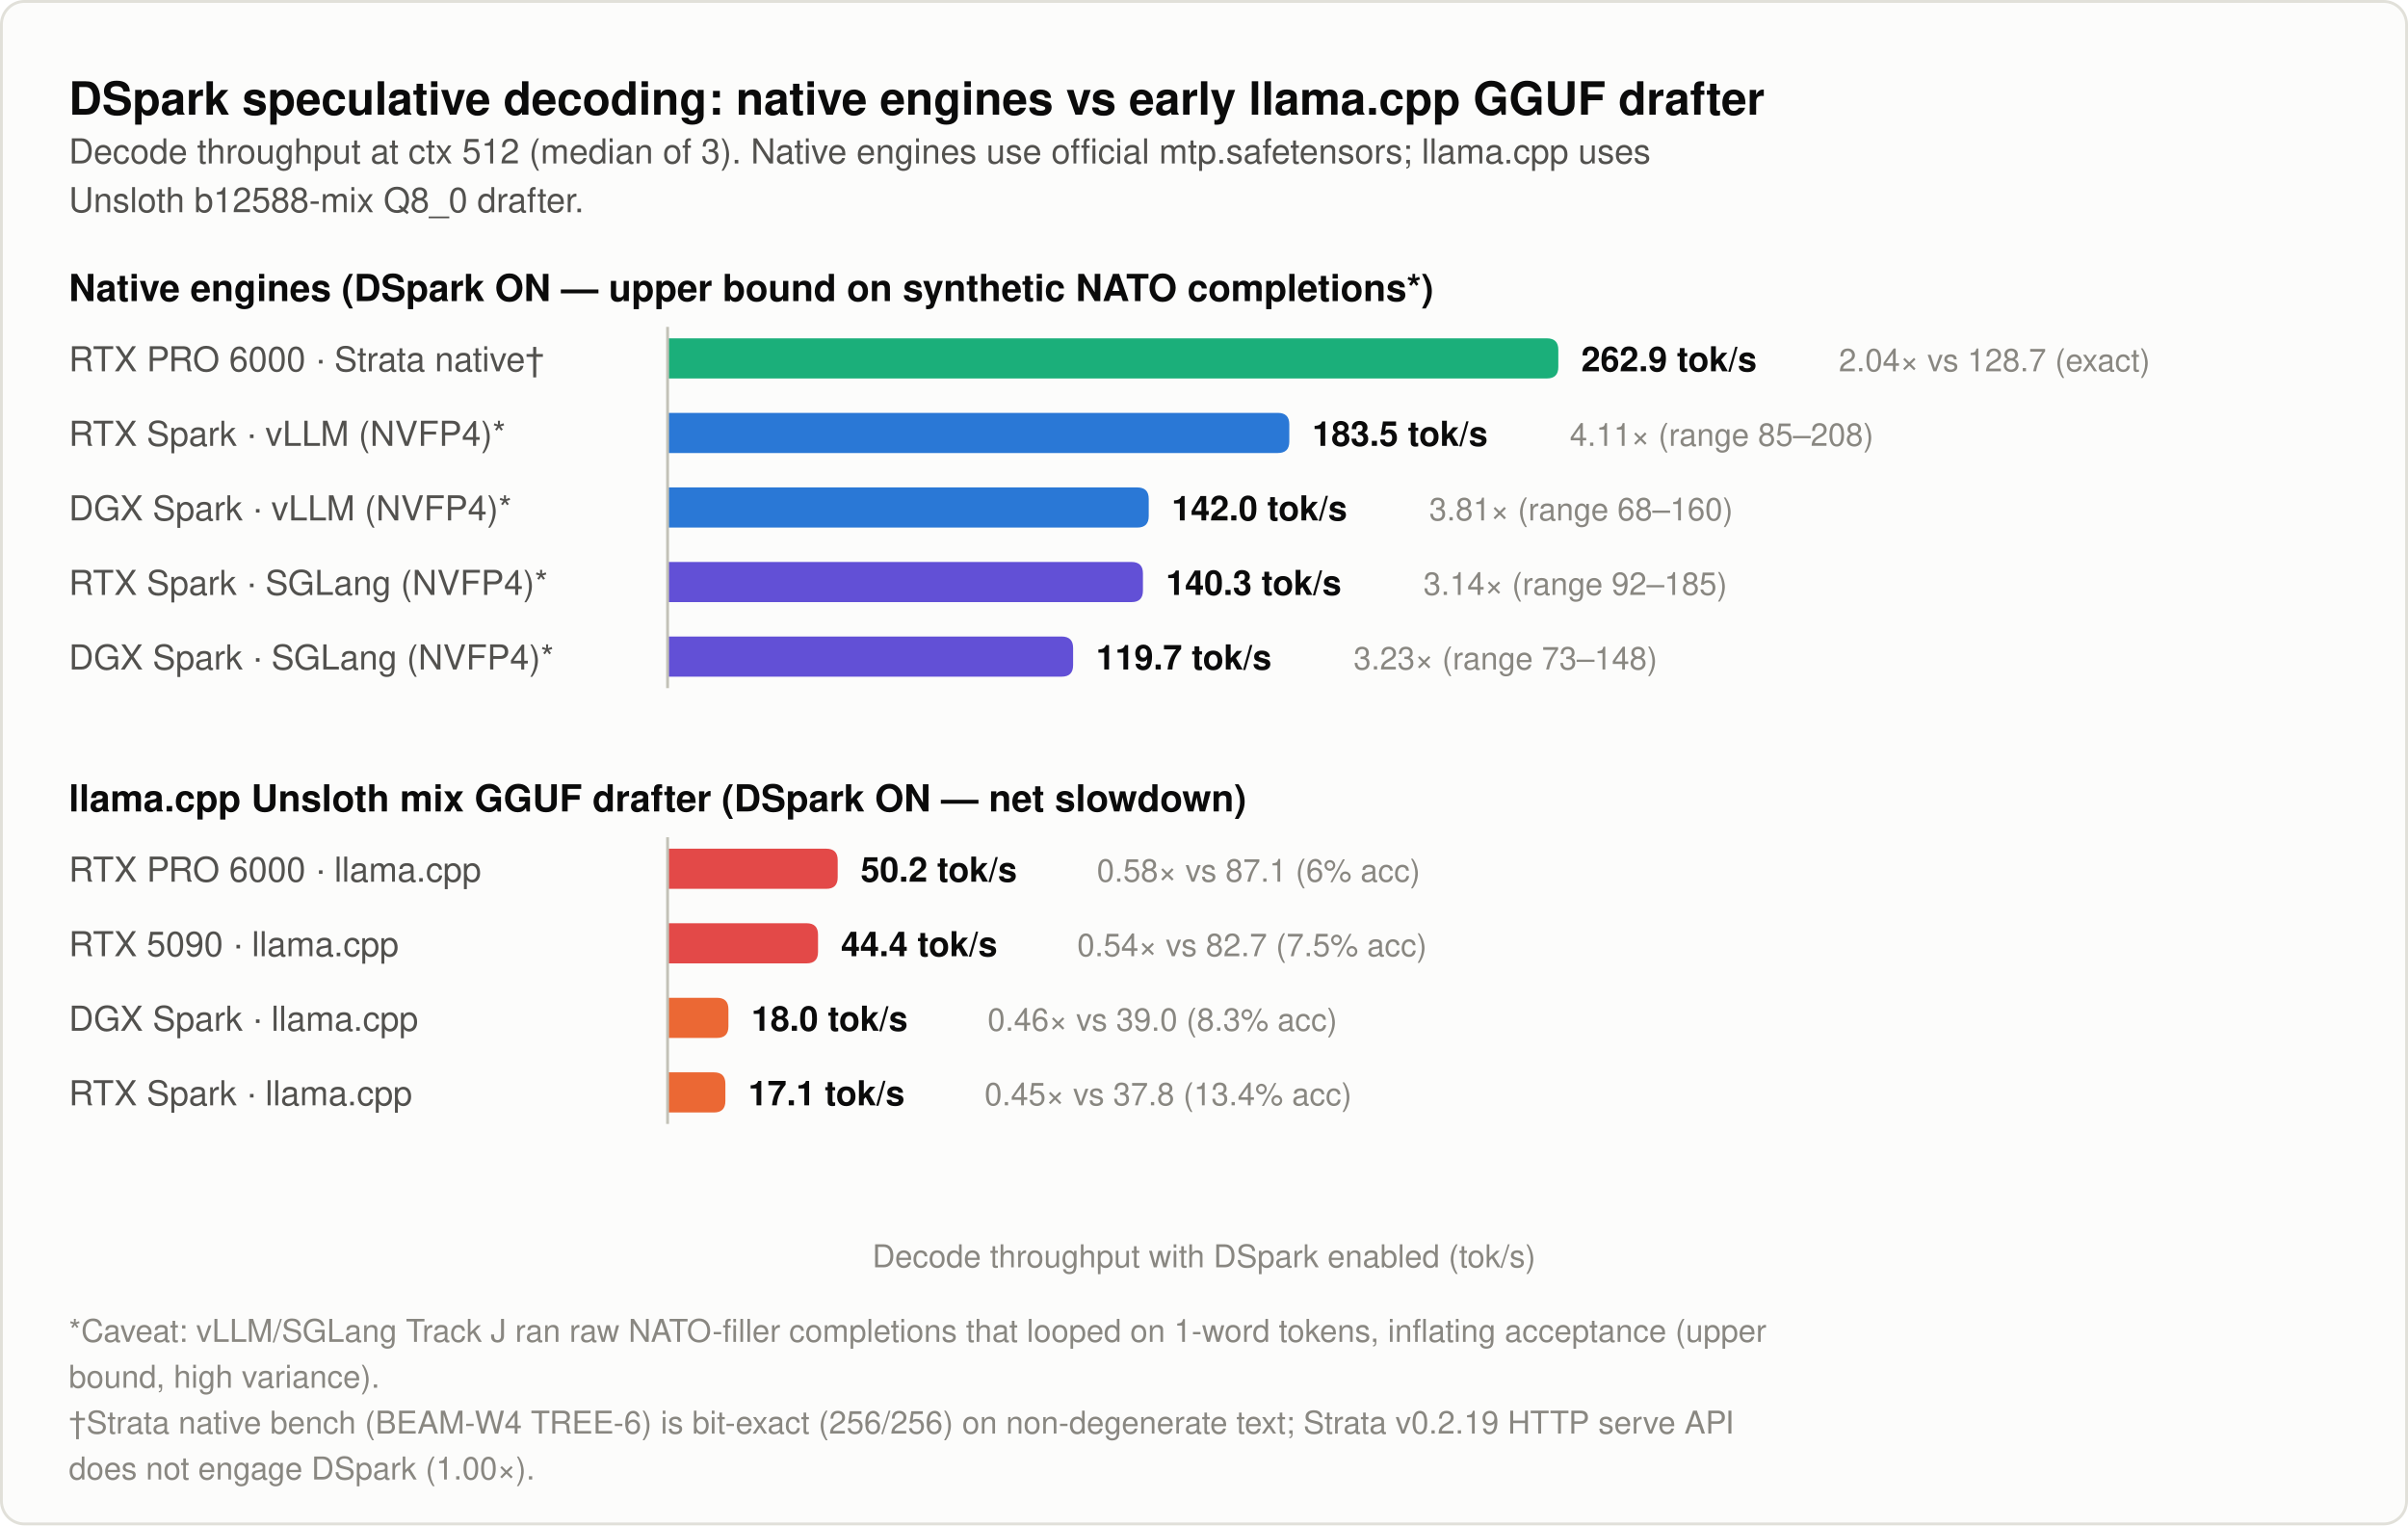
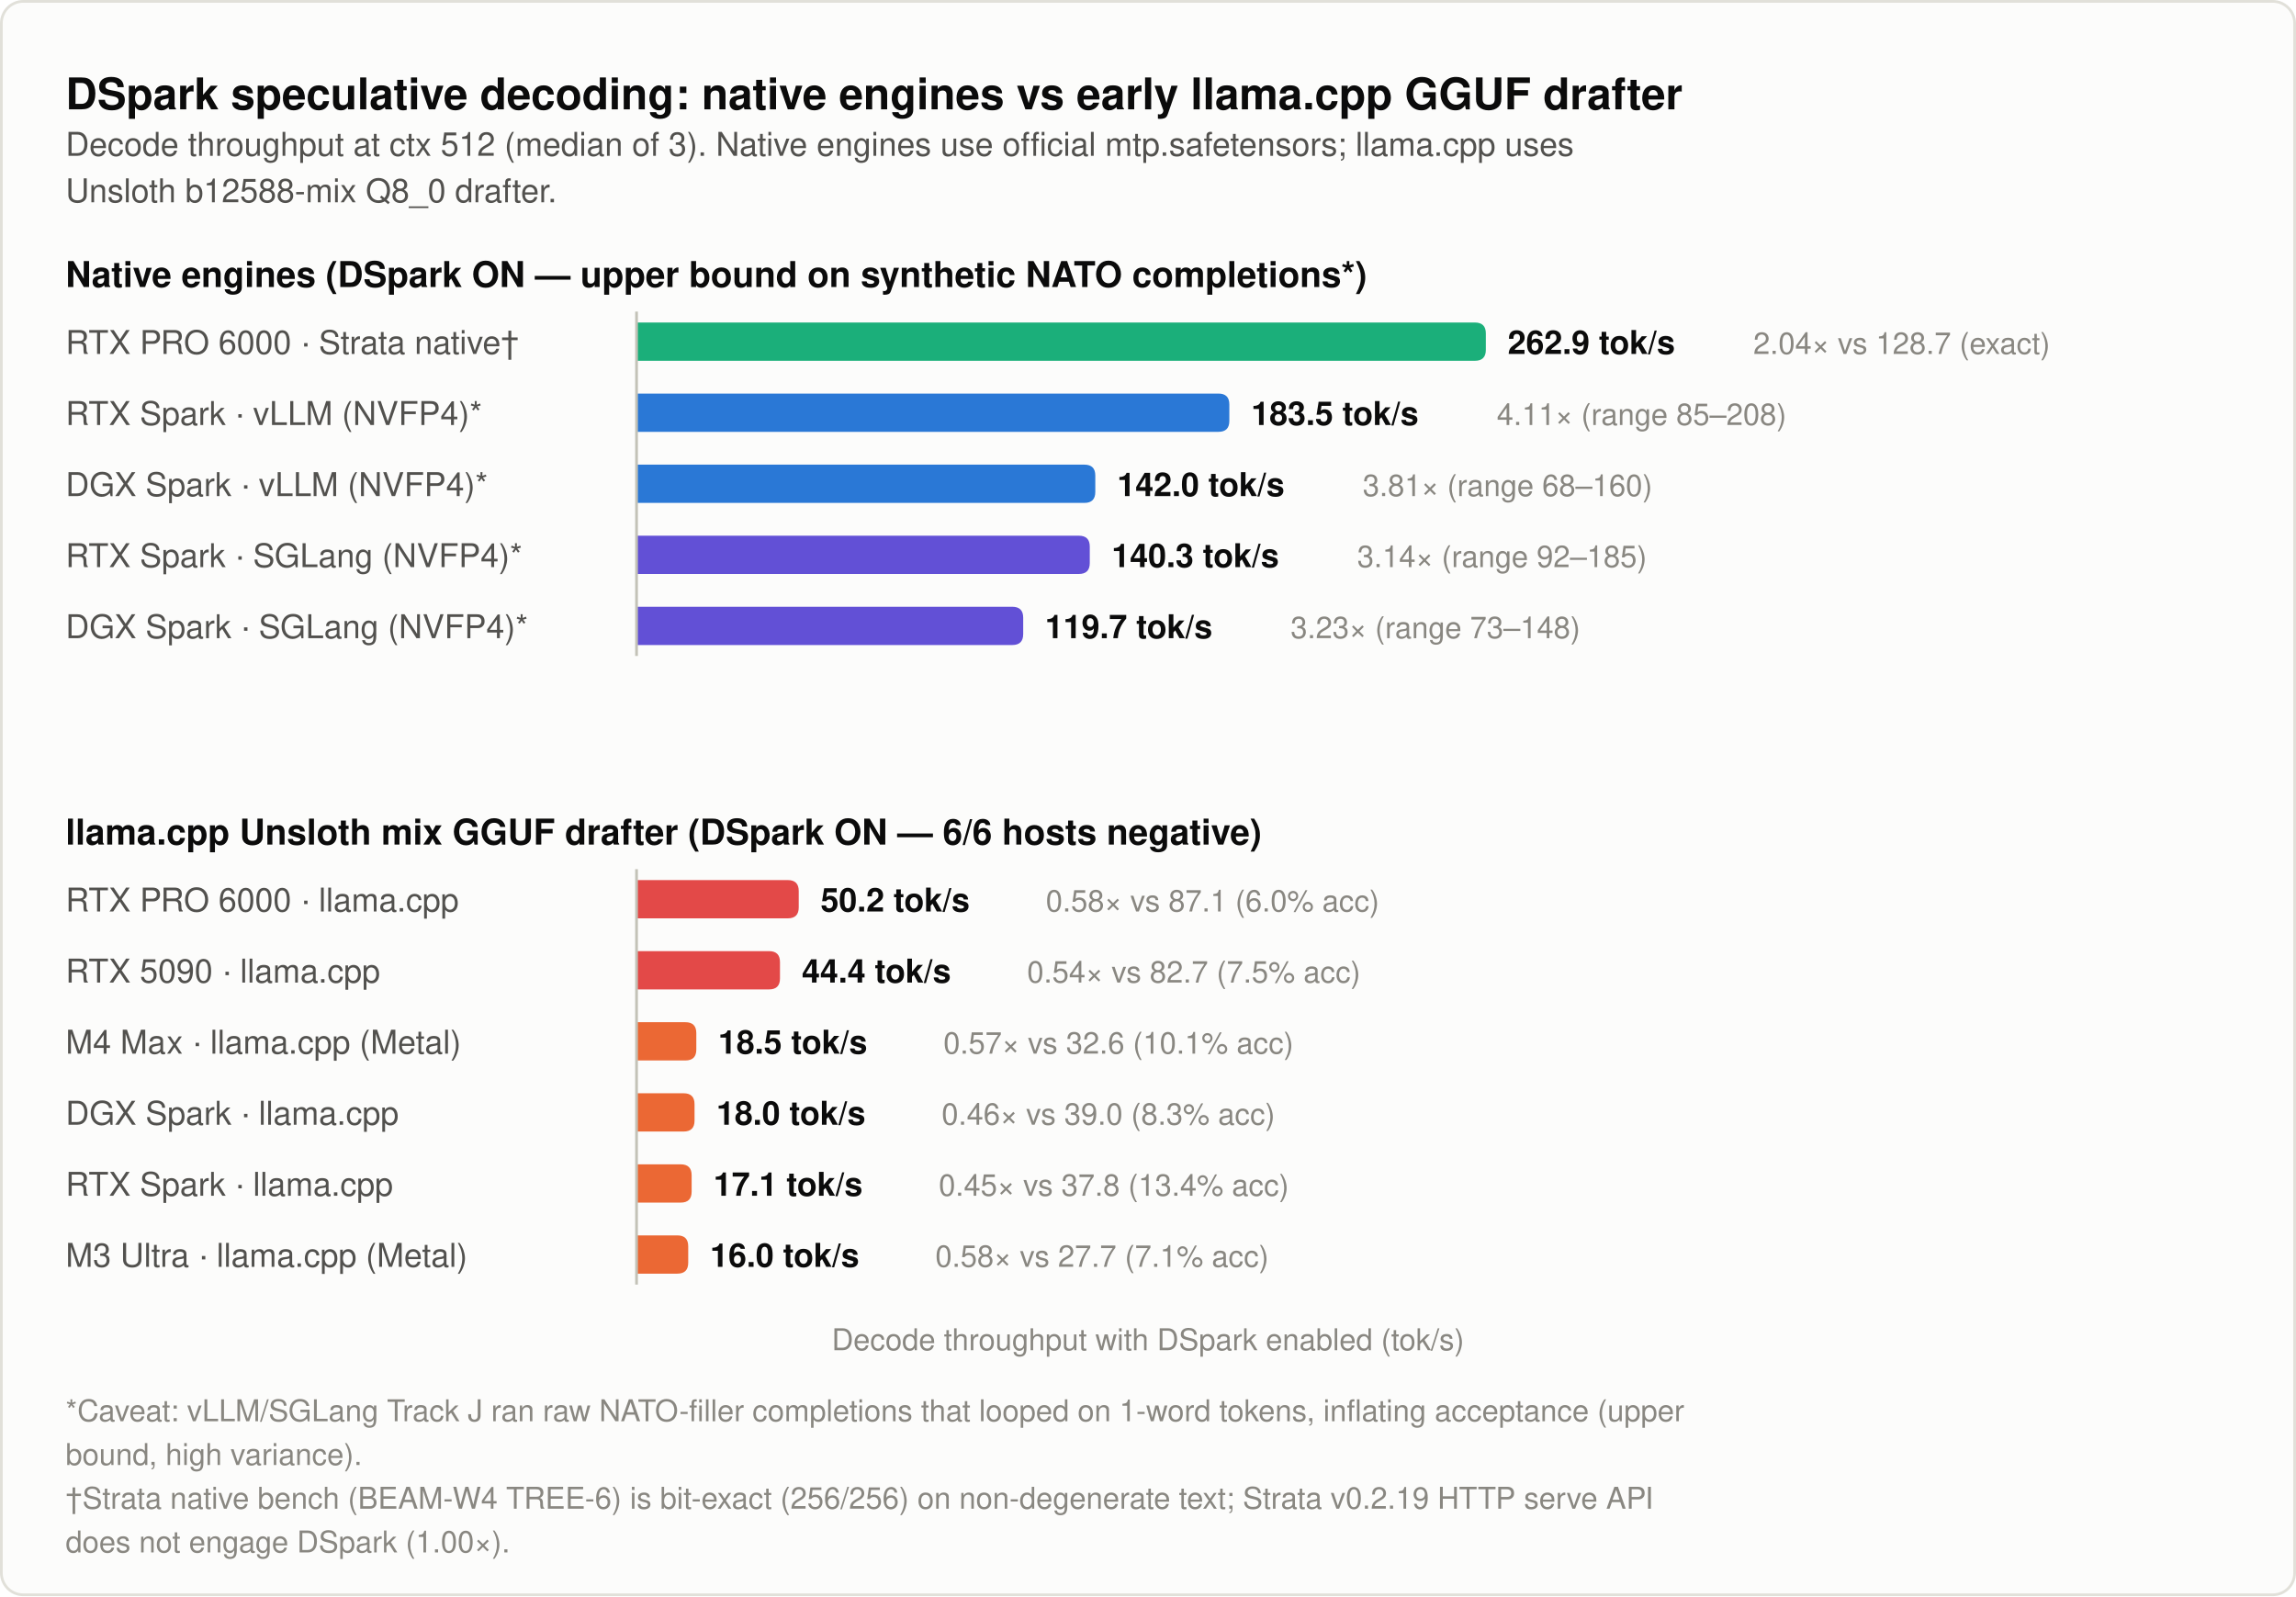
- <svg xmlns="http://www.w3.org/2000/svg" width="840" height="532" viewBox="0 0 840 532" role="img" aria-label="DSpark speculative decoding: native engines vs early llama.cpp GGUF drafter Decode throughput at ctx 512 (median of 3). Native engines use official mtp.safetensors; llama.cpp uses Unsloth b12588-mix Q8_0 drafter." font-family="system-ui, -apple-system, 'Segoe UI', Helvetica, Arial, sans-serif" data-x-scale="linear" data-y-scale="linear">
-   <rect x="0.5" y="0.5" width="839" height="531" fill="#fcfcfb" rx="8" stroke="#e1e0d9" stroke-width="1" />
+ <svg xmlns="http://www.w3.org/2000/svg" width="840" height="584" viewBox="0 0 840 584" role="img" aria-label="DSpark speculative decoding: native engines vs early llama.cpp GGUF drafter Decode throughput at ctx 512 (median of 3). Native engines use official mtp.safetensors; llama.cpp uses Unsloth b12588-mix Q8_0 drafter." font-family="system-ui, -apple-system, 'Segoe UI', Helvetica, Arial, sans-serif" data-x-scale="linear" data-y-scale="linear">
+   <rect x="0.5" y="0.5" width="839" height="583" fill="#fcfcfb" rx="8" stroke="#e1e0d9" stroke-width="1" />
  <text x="24" y="40" font-size="16" fill="#0b0b0b" font-weight="600">DSpark speculative decoding: native engines vs early llama.cpp GGUF drafter</text>
  <text x="24" y="57" font-size="12" fill="#52514e">Decode throughput at ctx 512 (median of 3). Native engines use official mtp.safetensors; llama.cpp uses</text>
  <text x="24" y="74" font-size="12" fill="#52514e">Unsloth b12588-mix Q8_0 drafter.</text>
  <text x="24" y="105" font-size="13" fill="#0b0b0b" font-weight="600">Native engines (DSpark ON — upper bound on synthetic NATO completions*)</text>
  <text x="24" y="129.5" font-size="12" fill="#52514e">RTX PRO 6000 · Strata native†</text>
  <path d="M232.88,118 H539.6 Q543.6,118 543.6,122 V128 Q543.6,132 539.6,132 H232.88 Z" fill="#1baf7a" />
  <text x="551.6" y="129.5" font-size="12" fill="#0b0b0b" font-weight="600">262.9 tok/s</text>
  <text x="641.44" y="129.5" font-size="11" fill="#898781">2.04× vs 128.7 (exact)</text>
  <text x="24" y="155.5" font-size="12" fill="#52514e">RTX Spark · vLLM (NVFP4)*</text>
  <path d="M232.88,144 H445.76 Q449.76,144 449.76,148 V154 Q449.76,158 445.76,158 H232.88 Z" fill="#2a78d6" />
  <text x="457.76" y="155.5" font-size="12" fill="#0b0b0b" font-weight="600">183.5 tok/s</text>
  <text x="547.6" y="155.5" font-size="11" fill="#898781">4.11× (range 85–208)</text>
  <text x="24" y="181.5" font-size="12" fill="#52514e">DGX Spark · vLLM (NVFP4)*</text>
  <path d="M232.88,170 H396.72 Q400.72,170 400.72,174 V180 Q400.72,184 396.72,184 H232.88 Z" fill="#2a78d6" />
  <text x="408.72" y="181.5" font-size="12" fill="#0b0b0b" font-weight="600">142.0 tok/s</text>
  <text x="498.56" y="181.5" font-size="11" fill="#898781">3.81× (range 68–160)</text>
  <text x="24" y="207.5" font-size="12" fill="#52514e">RTX Spark · SGLang (NVFP4)*</text>
  <path d="M232.88,196 H394.7 Q398.7,196 398.7,200 V206 Q398.7,210 394.7,210 H232.88 Z" fill="#6250d6" />
  <text x="406.7" y="207.5" font-size="12" fill="#0b0b0b" font-weight="600">140.3 tok/s</text>
  <text x="496.54" y="207.5" font-size="11" fill="#898781">3.14× (range 92–185)</text>
  <text x="24" y="233.5" font-size="12" fill="#52514e">DGX Spark · SGLang (NVFP4)*</text>
  <path d="M232.88,222 H370.34 Q374.34,222 374.34,226 V232 Q374.34,236 370.34,236 H232.88 Z" fill="#6250d6" />
  <text x="382.34" y="233.5" font-size="12" fill="#0b0b0b" font-weight="600">119.7 tok/s</text>
  <text x="472.18" y="233.5" font-size="11" fill="#898781">3.23× (range 73–148)</text>
  <line x1="232.88" y1="114" x2="232.88" y2="240" stroke="#c3c2b7" stroke-width="1" />
-   <text x="24" y="283" font-size="13" fill="#0b0b0b" font-weight="600">llama.cpp Unsloth mix GGUF drafter (DSpark ON — net slowdown)</text>
-   <text x="24" y="307.5" font-size="12" fill="#52514e">RTX PRO 6000 · llama.cpp</text>
-   <path d="M232.88,296 H288.22 Q292.22,296 292.22,300 V306 Q292.22,310 288.22,310 H232.88 Z" fill="#e34948" />
-   <text x="300.22" y="307.5" font-size="12" fill="#0b0b0b" font-weight="600">50.2 tok/s</text>
-   <text x="382.62" y="307.5" font-size="11" fill="#898781">0.58× vs 87.1 (6% acc)</text>
-   <text x="24" y="333.5" font-size="12" fill="#52514e">RTX 5090 · llama.cpp</text>
-   <path d="M232.88,322 H281.36 Q285.36,322 285.36,326 V332 Q285.36,336 281.36,336 H232.88 Z" fill="#e34948" />
-   <text x="293.36" y="333.5" font-size="12" fill="#0b0b0b" font-weight="600">44.4 tok/s</text>
-   <text x="375.76" y="333.5" font-size="11" fill="#898781">0.54× vs 82.7 (7.5% acc)</text>
-   <text x="24" y="359.5" font-size="12" fill="#52514e">DGX Spark · llama.cpp</text>
-   <path d="M232.88,348 H250.1 Q254.1,348 254.1,352 V358 Q254.1,362 250.1,362 H232.88 Z" fill="#eb6834" />
-   <text x="262.1" y="359.5" font-size="12" fill="#0b0b0b" font-weight="600">18.0 tok/s</text>
-   <text x="344.5" y="359.5" font-size="11" fill="#898781">0.46× vs 39.0 (8.3% acc)</text>
-   <text x="24" y="385.5" font-size="12" fill="#52514e">RTX Spark · llama.cpp</text>
-   <path d="M232.88,374 H249.04 Q253.04,374 253.04,378 V384 Q253.04,388 249.04,388 H232.88 Z" fill="#eb6834" />
-   <text x="261.04" y="385.5" font-size="12" fill="#0b0b0b" font-weight="600">17.1 tok/s</text>
-   <text x="343.44" y="385.5" font-size="11" fill="#898781">0.45× vs 37.8 (13.4% acc)</text>
-   <line x1="232.88" y1="292" x2="232.88" y2="392" stroke="#c3c2b7" stroke-width="1" />
-   <text x="420" y="442" font-size="11" fill="#898781" text-anchor="middle">Decode throughput with DSpark enabled (tok/s)</text>
-   <text x="24" y="468" font-size="11" fill="#898781">*Caveat: vLLM/SGLang Track J ran raw NATO-filler completions that looped on 1-word tokens, inflating acceptance (upper</text>
-   <text x="24" y="484" font-size="11" fill="#898781">bound, high variance).</text>
-   <text x="24" y="500" font-size="11" fill="#898781">†Strata native bench (BEAM-W4 TREE-6) is bit-exact (256/256) on non-degenerate text; Strata v0.2.19 HTTP serve API</text>
-   <text x="24" y="516" font-size="11" fill="#898781">does not engage DSpark (1.00×).</text>
+   <text x="24" y="309" font-size="13" fill="#0b0b0b" font-weight="600">llama.cpp Unsloth mix GGUF drafter (DSpark ON — 6/6 hosts negative)</text>
+   <text x="24" y="333.5" font-size="12" fill="#52514e">RTX PRO 6000 · llama.cpp</text>
+   <path d="M232.88,322 H288.22 Q292.22,322 292.22,326 V332 Q292.22,336 288.22,336 H232.88 Z" fill="#e34948" />
+   <text x="300.22" y="333.5" font-size="12" fill="#0b0b0b" font-weight="600">50.2 tok/s</text>
+   <text x="382.62" y="333.5" font-size="11" fill="#898781">0.58× vs 87.1 (6.0% acc)</text>
+   <text x="24" y="359.5" font-size="12" fill="#52514e">RTX 5090 · llama.cpp</text>
+   <path d="M232.88,348 H281.36 Q285.36,348 285.36,352 V358 Q285.36,362 281.36,362 H232.88 Z" fill="#e34948" />
+   <text x="293.36" y="359.5" font-size="12" fill="#0b0b0b" font-weight="600">44.4 tok/s</text>
+   <text x="375.76" y="359.5" font-size="11" fill="#898781">0.54× vs 82.7 (7.5% acc)</text>
+   <text x="24" y="385.5" font-size="12" fill="#52514e">M4 Max · llama.cpp (Metal)</text>
+   <path d="M232.88,374 H250.75 Q254.75,374 254.75,378 V384 Q254.75,388 250.75,388 H232.88 Z" fill="#eb6834" />
+   <text x="262.75" y="385.5" font-size="12" fill="#0b0b0b" font-weight="600">18.5 tok/s</text>
+   <text x="345.15" y="385.5" font-size="11" fill="#898781">0.57× vs 32.6 (10.1% acc)</text>
+   <text x="24" y="411.5" font-size="12" fill="#52514e">DGX Spark · llama.cpp</text>
+   <path d="M232.88,400 H250.1 Q254.1,400 254.1,404 V410 Q254.1,414 250.1,414 H232.88 Z" fill="#eb6834" />
+   <text x="262.1" y="411.5" font-size="12" fill="#0b0b0b" font-weight="600">18.0 tok/s</text>
+   <text x="344.5" y="411.5" font-size="11" fill="#898781">0.46× vs 39.0 (8.3% acc)</text>
+   <text x="24" y="437.5" font-size="12" fill="#52514e">RTX Spark · llama.cpp</text>
+   <path d="M232.88,426 H249.04 Q253.04,426 253.04,430 V436 Q253.04,440 249.04,440 H232.88 Z" fill="#eb6834" />
+   <text x="261.04" y="437.5" font-size="12" fill="#0b0b0b" font-weight="600">17.1 tok/s</text>
+   <text x="343.44" y="437.5" font-size="11" fill="#898781">0.45× vs 37.8 (13.4% acc)</text>
+   <text x="24" y="463.5" font-size="12" fill="#52514e">M3 Ultra · llama.cpp (Metal)</text>
+   <path d="M232.88,452 H247.79 Q251.79,452 251.79,456 V462 Q251.79,466 247.79,466 H232.88 Z" fill="#eb6834" />
+   <text x="259.79" y="463.5" font-size="12" fill="#0b0b0b" font-weight="600">16.0 tok/s</text>
+   <text x="342.19" y="463.5" font-size="11" fill="#898781">0.58× vs 27.7 (7.1% acc)</text>
+   <line x1="232.88" y1="318" x2="232.88" y2="470" stroke="#c3c2b7" stroke-width="1" />
+   <text x="420" y="494" font-size="11" fill="#898781" text-anchor="middle">Decode throughput with DSpark enabled (tok/s)</text>
+   <text x="24" y="520" font-size="11" fill="#898781">*Caveat: vLLM/SGLang Track J ran raw NATO-filler completions that looped on 1-word tokens, inflating acceptance (upper</text>
+   <text x="24" y="536" font-size="11" fill="#898781">bound, high variance).</text>
+   <text x="24" y="552" font-size="11" fill="#898781">†Strata native bench (BEAM-W4 TREE-6) is bit-exact (256/256) on non-degenerate text; Strata v0.2.19 HTTP serve API</text>
+   <text x="24" y="568" font-size="11" fill="#898781">does not engage DSpark (1.00×).</text>
</svg>
